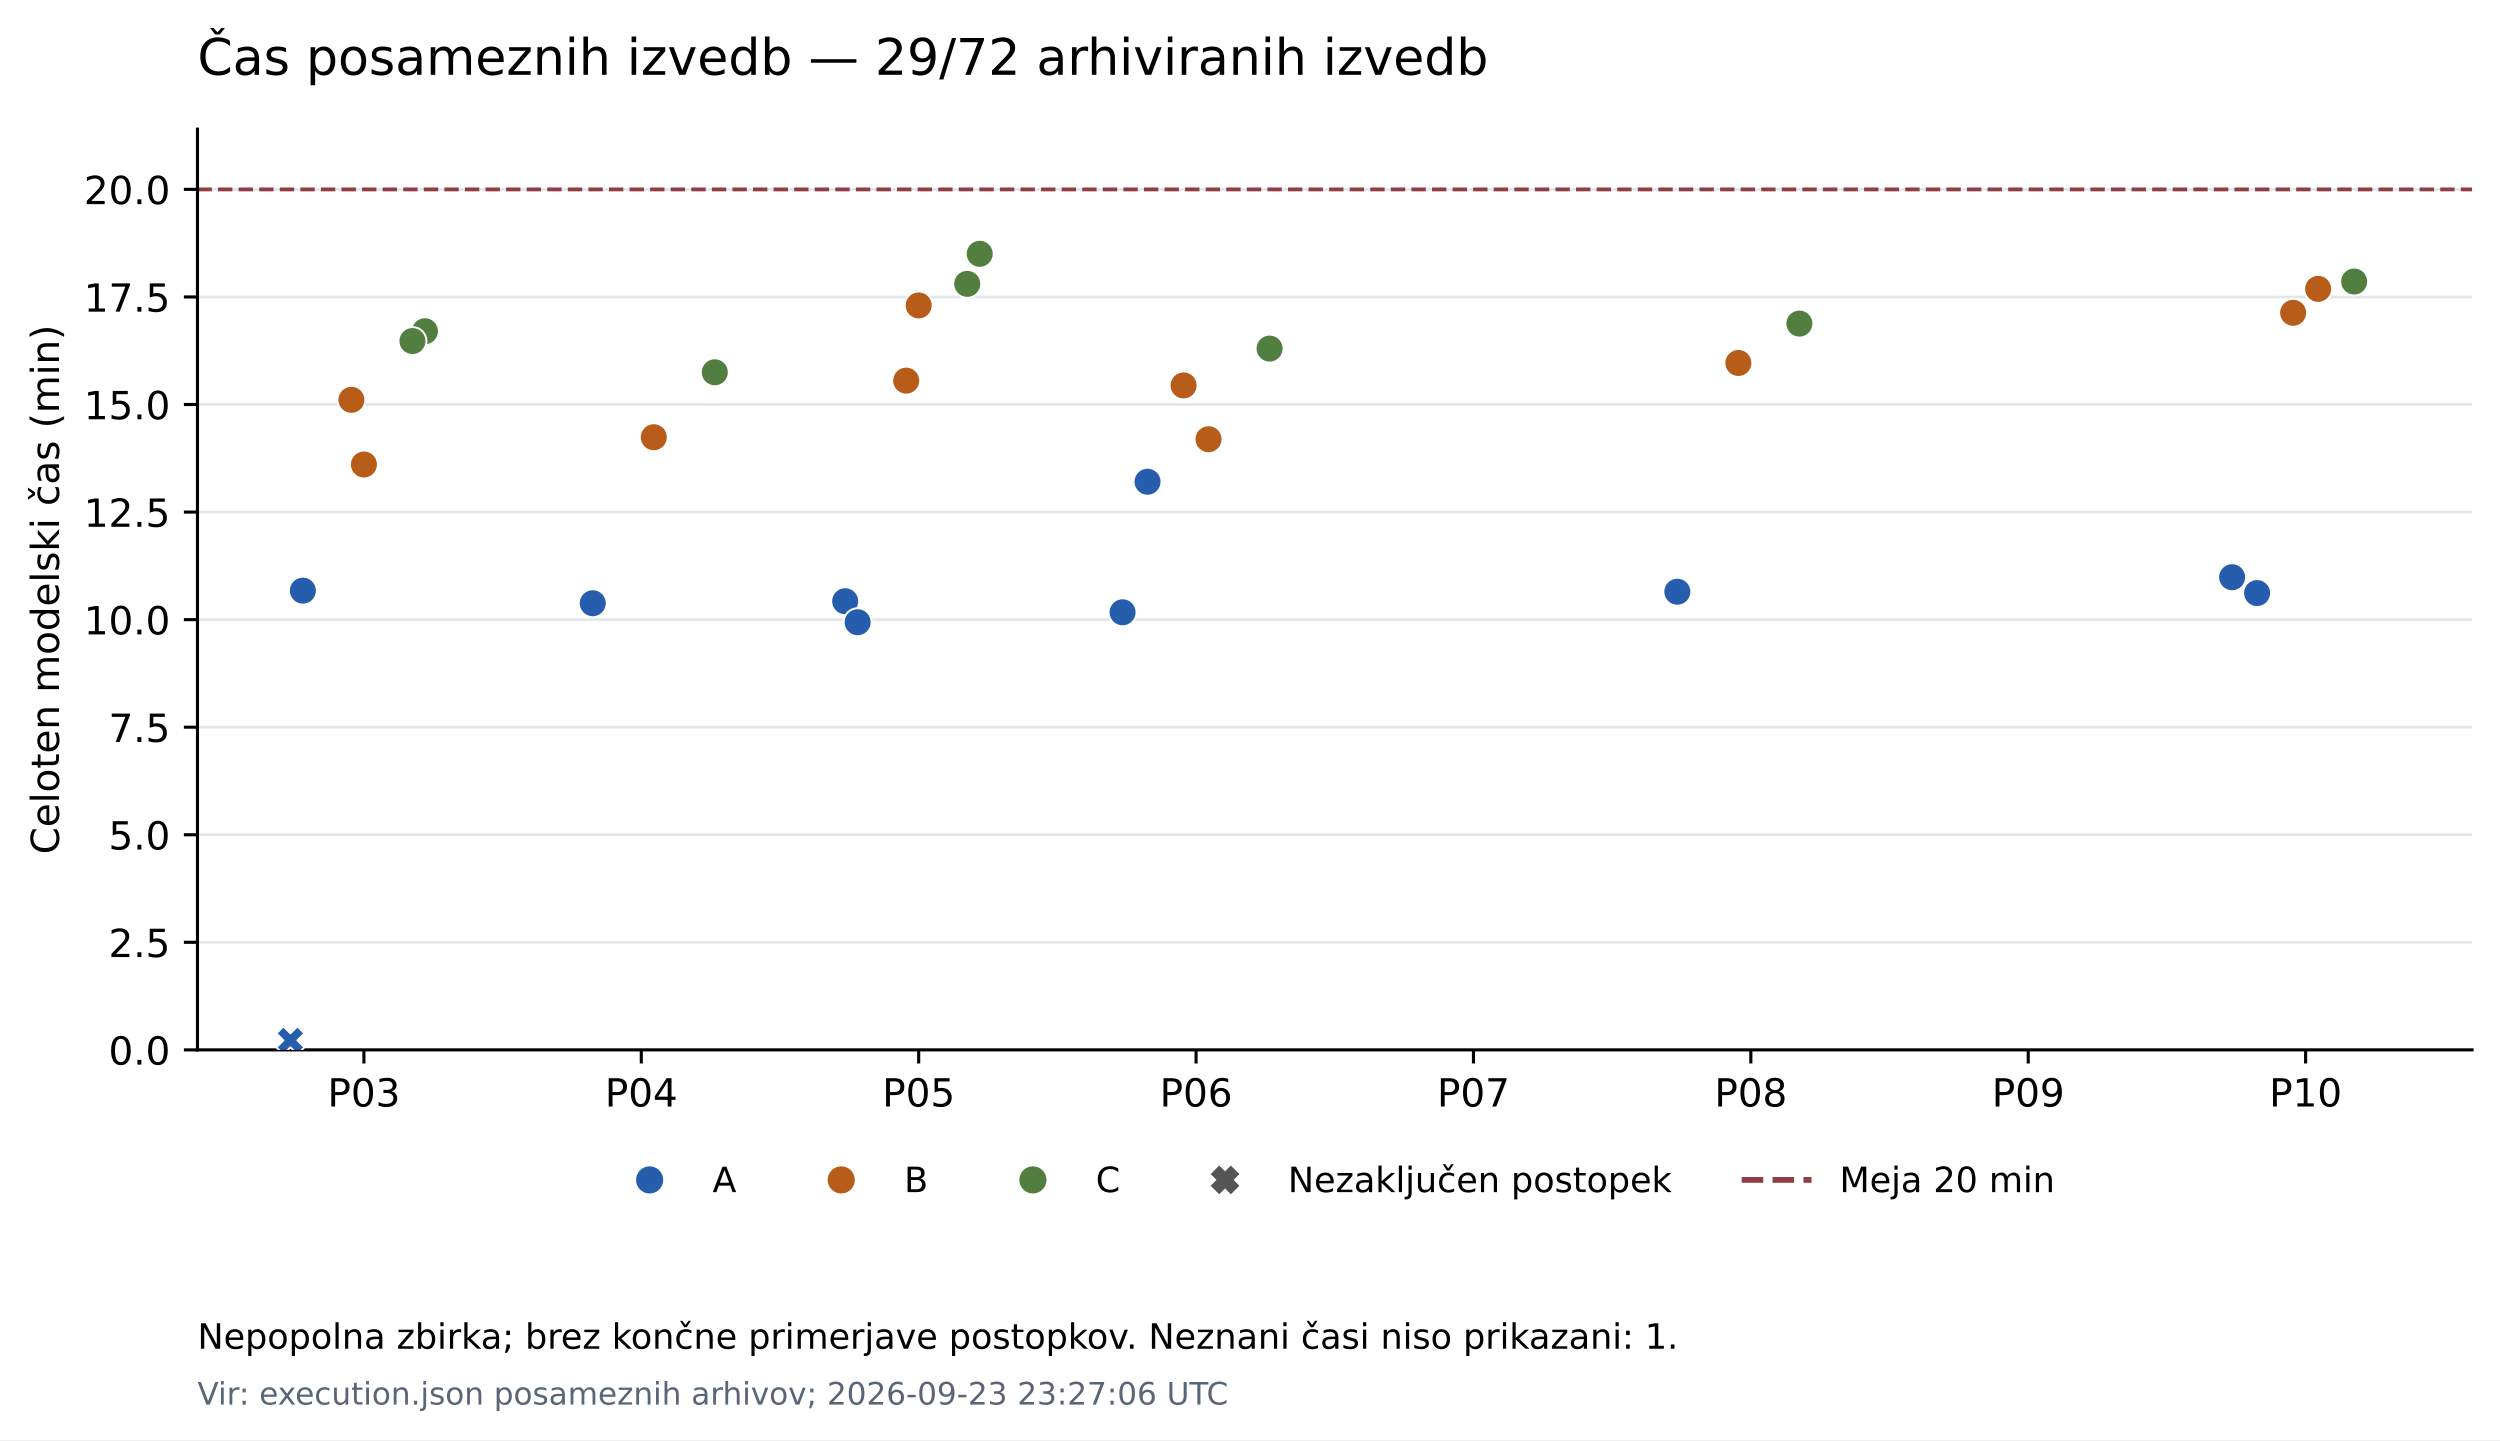
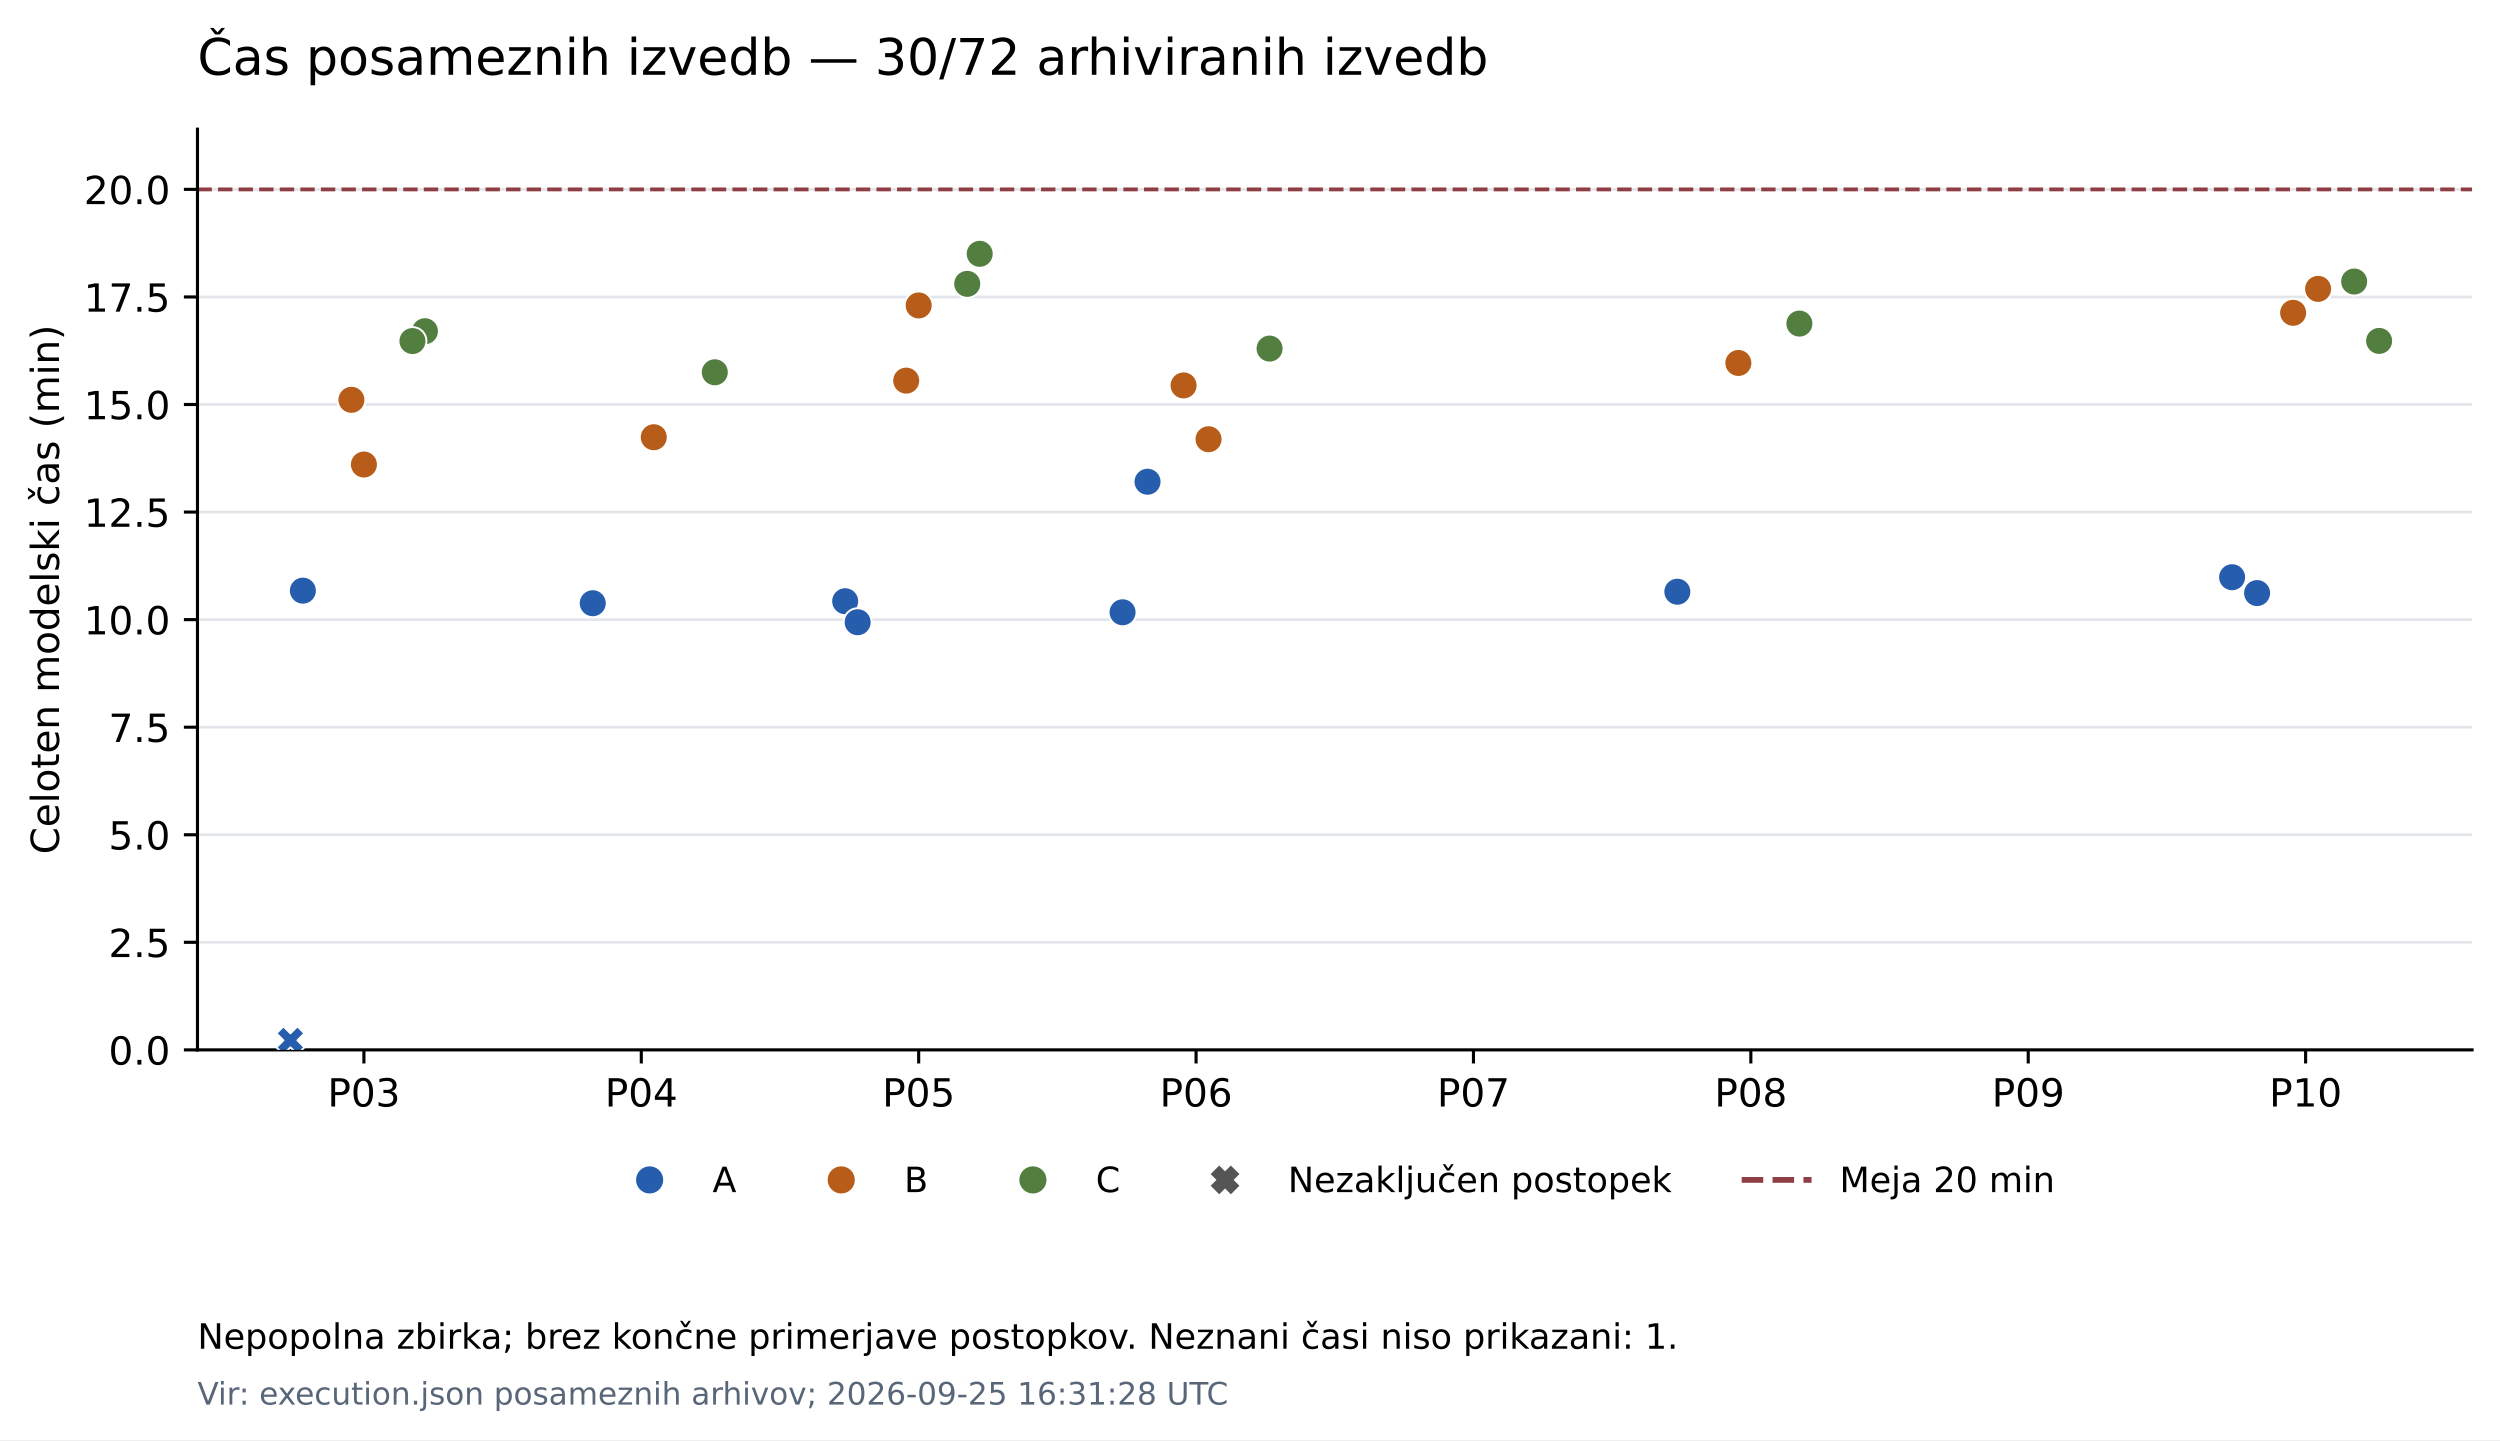
<svg xmlns="http://www.w3.org/2000/svg" xmlns:xlink="http://www.w3.org/1999/xlink" width="643.966pt" height="370.926pt" viewBox="0 0 643.966 370.926" version="1.1">
  <defs>
    <style type="text/css">*{stroke-linejoin: round; stroke-linecap: butt}</style>
  </defs>
  <g id="figure_1">
    <g id="patch_1">
      <path d="M 0 370.926  L 643.966 370.926  L 643.966 0  L 0 0  z " style="fill: #ffffff" />
    </g>
    <g id="axes_1">
      <g id="patch_2">
        <path d="M 50.866 270.436  L 636.766 270.436  L 636.766 33.268  L 50.866 33.268  z " style="fill: #ffffff" />
      </g>
      <g id="matplotlib.axis_1">
        <g id="xtick_1">
          <g id="line2d_1">
            <defs>
-               <path id="m686731d939" d="M 0 0  L 0 3.5  " style="stroke: #000000; stroke-width: 0.8" />
+               <path id="md1398626ba" d="M 0 0  L 0 3.5  " style="stroke: #000000; stroke-width: 0.8" />
            </defs>
            <g>
-               <use xlink:href="#m686731d939" x="93.737" y="270.436" style="stroke: #000000; stroke-width: 0.8" />
+               <use xlink:href="#md1398626ba" x="93.737" y="270.436" style="stroke: #000000; stroke-width: 0.8" />
            </g>
          </g>
          <g id="text_1">
            <text style="font-size: 10px; font-family: 'DejaVu Sans'; text-anchor: middle" x="93.737" y="285.033" transform="rotate(-0 93.73714 285.0333)">P03</text>
          </g>
        </g>
        <g id="xtick_2">
          <g id="line2d_2">
            <g>
-               <use xlink:href="#m686731d939" x="165.188" y="270.436" style="stroke: #000000; stroke-width: 0.8" />
+               <use xlink:href="#md1398626ba" x="165.188" y="270.436" style="stroke: #000000; stroke-width: 0.8" />
            </g>
          </g>
          <g id="text_2">
            <text style="font-size: 10px; font-family: 'DejaVu Sans'; text-anchor: middle" x="165.188" y="285.033" transform="rotate(-0 165.1884 285.0333)">P04</text>
          </g>
        </g>
        <g id="xtick_3">
          <g id="line2d_3">
            <g>
-               <use xlink:href="#m686731d939" x="236.64" y="270.436" style="stroke: #000000; stroke-width: 0.8" />
+               <use xlink:href="#md1398626ba" x="236.64" y="270.436" style="stroke: #000000; stroke-width: 0.8" />
            </g>
          </g>
          <g id="text_3">
            <text style="font-size: 10px; font-family: 'DejaVu Sans'; text-anchor: middle" x="236.64" y="285.033" transform="rotate(-0 236.6396 285.0333)">P05</text>
          </g>
        </g>
        <g id="xtick_4">
          <g id="line2d_4">
            <g>
-               <use xlink:href="#m686731d939" x="308.091" y="270.436" style="stroke: #000000; stroke-width: 0.8" />
+               <use xlink:href="#md1398626ba" x="308.091" y="270.436" style="stroke: #000000; stroke-width: 0.8" />
            </g>
          </g>
          <g id="text_4">
            <text style="font-size: 10px; font-family: 'DejaVu Sans'; text-anchor: middle" x="308.091" y="285.033" transform="rotate(-0 308.0908 285.0333)">P06</text>
          </g>
        </g>
        <g id="xtick_5">
          <g id="line2d_5">
            <g>
-               <use xlink:href="#m686731d939" x="379.542" y="270.436" style="stroke: #000000; stroke-width: 0.8" />
+               <use xlink:href="#md1398626ba" x="379.542" y="270.436" style="stroke: #000000; stroke-width: 0.8" />
            </g>
          </g>
          <g id="text_5">
            <text style="font-size: 10px; font-family: 'DejaVu Sans'; text-anchor: middle" x="379.542" y="285.033" transform="rotate(-0 379.542 285.0333)">P07</text>
          </g>
        </g>
        <g id="xtick_6">
          <g id="line2d_6">
            <g>
-               <use xlink:href="#m686731d939" x="450.993" y="270.436" style="stroke: #000000; stroke-width: 0.8" />
+               <use xlink:href="#md1398626ba" x="450.993" y="270.436" style="stroke: #000000; stroke-width: 0.8" />
            </g>
          </g>
          <g id="text_6">
            <text style="font-size: 10px; font-family: 'DejaVu Sans'; text-anchor: middle" x="450.993" y="285.033" transform="rotate(-0 450.9932 285.0333)">P08</text>
          </g>
        </g>
        <g id="xtick_7">
          <g id="line2d_7">
            <g>
-               <use xlink:href="#m686731d939" x="522.444" y="270.436" style="stroke: #000000; stroke-width: 0.8" />
+               <use xlink:href="#md1398626ba" x="522.444" y="270.436" style="stroke: #000000; stroke-width: 0.8" />
            </g>
          </g>
          <g id="text_7">
            <text style="font-size: 10px; font-family: 'DejaVu Sans'; text-anchor: middle" x="522.444" y="285.033" transform="rotate(-0 522.4445 285.0333)">P09</text>
          </g>
        </g>
        <g id="xtick_8">
          <g id="line2d_8">
            <g>
-               <use xlink:href="#m686731d939" x="593.896" y="270.436" style="stroke: #000000; stroke-width: 0.8" />
+               <use xlink:href="#md1398626ba" x="593.896" y="270.436" style="stroke: #000000; stroke-width: 0.8" />
            </g>
          </g>
          <g id="text_8">
            <text style="font-size: 10px; font-family: 'DejaVu Sans'; text-anchor: middle" x="593.896" y="285.033" transform="rotate(-0 593.8957 285.0333)">P10</text>
          </g>
        </g>
      </g>
      <g id="matplotlib.axis_2">
        <g id="ytick_1">
          <g id="line2d_9">
-             <path d="M 50.866 270.436  L 636.766 270.436  " clip-path="url(#pa471f00d1a)" style="fill: none; stroke: #e2e5ea; stroke-width: 0.7; stroke-linecap: square" />
+             <path d="M 50.866 270.436  L 636.766 270.436  " clip-path="url(#p45473bdb16)" style="fill: none; stroke: #e2e5ea; stroke-width: 0.7; stroke-linecap: square" />
          </g>
          <g id="line2d_10">
            <defs>
-               <path id="mc6a4218a24" d="M 0 0  L -3.5 0  " style="stroke: #000000; stroke-width: 0.8" />
+               <path id="m671c16faa7" d="M 0 0  L -3.5 0  " style="stroke: #000000; stroke-width: 0.8" />
            </defs>
            <g>
-               <use xlink:href="#mc6a4218a24" x="50.866" y="270.436" style="stroke: #000000; stroke-width: 0.8" />
+               <use xlink:href="#m671c16faa7" x="50.866" y="270.436" style="stroke: #000000; stroke-width: 0.8" />
            </g>
          </g>
          <g id="text_9">
            <text style="font-size: 10px; font-family: 'DejaVu Sans'; text-anchor: end" x="43.866" y="274.234" transform="rotate(-0 43.86641 274.2345)">0.0</text>
          </g>
        </g>
        <g id="ytick_2">
          <g id="line2d_11">
-             <path d="M 50.866 242.729  L 636.766 242.729  " clip-path="url(#pa471f00d1a)" style="fill: none; stroke: #e2e5ea; stroke-width: 0.7; stroke-linecap: square" />
+             <path d="M 50.866 242.729  L 636.766 242.729  " clip-path="url(#p45473bdb16)" style="fill: none; stroke: #e2e5ea; stroke-width: 0.7; stroke-linecap: square" />
          </g>
          <g id="line2d_12">
            <g>
-               <use xlink:href="#mc6a4218a24" x="50.866" y="242.729" style="stroke: #000000; stroke-width: 0.8" />
+               <use xlink:href="#m671c16faa7" x="50.866" y="242.729" style="stroke: #000000; stroke-width: 0.8" />
            </g>
          </g>
          <g id="text_10">
            <text style="font-size: 10px; font-family: 'DejaVu Sans'; text-anchor: end" x="43.866" y="246.528" transform="rotate(-0 43.86641 246.5279)">2.5</text>
          </g>
        </g>
        <g id="ytick_3">
          <g id="line2d_13">
-             <path d="M 50.866 215.023  L 636.766 215.023  " clip-path="url(#pa471f00d1a)" style="fill: none; stroke: #e2e5ea; stroke-width: 0.7; stroke-linecap: square" />
+             <path d="M 50.866 215.023  L 636.766 215.023  " clip-path="url(#p45473bdb16)" style="fill: none; stroke: #e2e5ea; stroke-width: 0.7; stroke-linecap: square" />
          </g>
          <g id="line2d_14">
            <g>
-               <use xlink:href="#mc6a4218a24" x="50.866" y="215.023" style="stroke: #000000; stroke-width: 0.8" />
+               <use xlink:href="#m671c16faa7" x="50.866" y="215.023" style="stroke: #000000; stroke-width: 0.8" />
            </g>
          </g>
          <g id="text_11">
            <text style="font-size: 10px; font-family: 'DejaVu Sans'; text-anchor: end" x="43.866" y="218.821" transform="rotate(-0 43.86641 218.8214)">5.0</text>
          </g>
        </g>
        <g id="ytick_4">
          <g id="line2d_15">
-             <path d="M 50.866 187.316  L 636.766 187.316  " clip-path="url(#pa471f00d1a)" style="fill: none; stroke: #e2e5ea; stroke-width: 0.7; stroke-linecap: square" />
+             <path d="M 50.866 187.316  L 636.766 187.316  " clip-path="url(#p45473bdb16)" style="fill: none; stroke: #e2e5ea; stroke-width: 0.7; stroke-linecap: square" />
          </g>
          <g id="line2d_16">
            <g>
-               <use xlink:href="#mc6a4218a24" x="50.866" y="187.316" style="stroke: #000000; stroke-width: 0.8" />
+               <use xlink:href="#m671c16faa7" x="50.866" y="187.316" style="stroke: #000000; stroke-width: 0.8" />
            </g>
          </g>
          <g id="text_12">
            <text style="font-size: 10px; font-family: 'DejaVu Sans'; text-anchor: end" x="43.866" y="191.115" transform="rotate(-0 43.86641 191.1149)">7.5</text>
          </g>
        </g>
        <g id="ytick_5">
          <g id="line2d_17">
-             <path d="M 50.866 159.609  L 636.766 159.609  " clip-path="url(#pa471f00d1a)" style="fill: none; stroke: #e2e5ea; stroke-width: 0.7; stroke-linecap: square" />
+             <path d="M 50.866 159.609  L 636.766 159.609  " clip-path="url(#p45473bdb16)" style="fill: none; stroke: #e2e5ea; stroke-width: 0.7; stroke-linecap: square" />
          </g>
          <g id="line2d_18">
            <g>
-               <use xlink:href="#mc6a4218a24" x="50.866" y="159.609" style="stroke: #000000; stroke-width: 0.8" />
+               <use xlink:href="#m671c16faa7" x="50.866" y="159.609" style="stroke: #000000; stroke-width: 0.8" />
            </g>
          </g>
          <g id="text_13">
            <text style="font-size: 10px; font-family: 'DejaVu Sans'; text-anchor: end" x="43.866" y="163.408" transform="rotate(-0 43.86641 163.4083)">10.0</text>
          </g>
        </g>
        <g id="ytick_6">
          <g id="line2d_19">
-             <path d="M 50.866 131.903  L 636.766 131.903  " clip-path="url(#pa471f00d1a)" style="fill: none; stroke: #e2e5ea; stroke-width: 0.7; stroke-linecap: square" />
+             <path d="M 50.866 131.903  L 636.766 131.903  " clip-path="url(#p45473bdb16)" style="fill: none; stroke: #e2e5ea; stroke-width: 0.7; stroke-linecap: square" />
          </g>
          <g id="line2d_20">
            <g>
-               <use xlink:href="#mc6a4218a24" x="50.866" y="131.903" style="stroke: #000000; stroke-width: 0.8" />
+               <use xlink:href="#m671c16faa7" x="50.866" y="131.903" style="stroke: #000000; stroke-width: 0.8" />
            </g>
          </g>
          <g id="text_14">
            <text style="font-size: 10px; font-family: 'DejaVu Sans'; text-anchor: end" x="43.866" y="135.702" transform="rotate(-0 43.86641 135.7018)">12.5</text>
          </g>
        </g>
        <g id="ytick_7">
          <g id="line2d_21">
-             <path d="M 50.866 104.196  L 636.766 104.196  " clip-path="url(#pa471f00d1a)" style="fill: none; stroke: #e2e5ea; stroke-width: 0.7; stroke-linecap: square" />
+             <path d="M 50.866 104.196  L 636.766 104.196  " clip-path="url(#p45473bdb16)" style="fill: none; stroke: #e2e5ea; stroke-width: 0.7; stroke-linecap: square" />
          </g>
          <g id="line2d_22">
            <g>
-               <use xlink:href="#mc6a4218a24" x="50.866" y="104.196" style="stroke: #000000; stroke-width: 0.8" />
+               <use xlink:href="#m671c16faa7" x="50.866" y="104.196" style="stroke: #000000; stroke-width: 0.8" />
            </g>
          </g>
          <g id="text_15">
            <text style="font-size: 10px; font-family: 'DejaVu Sans'; text-anchor: end" x="43.866" y="107.995" transform="rotate(-0 43.86641 107.9952)">15.0</text>
          </g>
        </g>
        <g id="ytick_8">
          <g id="line2d_23">
-             <path d="M 50.866 76.49  L 636.766 76.49  " clip-path="url(#pa471f00d1a)" style="fill: none; stroke: #e2e5ea; stroke-width: 0.7; stroke-linecap: square" />
+             <path d="M 50.866 76.49  L 636.766 76.49  " clip-path="url(#p45473bdb16)" style="fill: none; stroke: #e2e5ea; stroke-width: 0.7; stroke-linecap: square" />
          </g>
          <g id="line2d_24">
            <g>
-               <use xlink:href="#mc6a4218a24" x="50.866" y="76.49" style="stroke: #000000; stroke-width: 0.8" />
+               <use xlink:href="#m671c16faa7" x="50.866" y="76.49" style="stroke: #000000; stroke-width: 0.8" />
            </g>
          </g>
          <g id="text_16">
            <text style="font-size: 10px; font-family: 'DejaVu Sans'; text-anchor: end" x="43.866" y="80.289" transform="rotate(-0 43.86641 80.28869)">17.5</text>
          </g>
        </g>
        <g id="ytick_9">
          <g id="line2d_25">
-             <path d="M 50.866 48.783  L 636.766 48.783  " clip-path="url(#pa471f00d1a)" style="fill: none; stroke: #e2e5ea; stroke-width: 0.7; stroke-linecap: square" />
+             <path d="M 50.866 48.783  L 636.766 48.783  " clip-path="url(#p45473bdb16)" style="fill: none; stroke: #e2e5ea; stroke-width: 0.7; stroke-linecap: square" />
          </g>
          <g id="line2d_26">
            <g>
-               <use xlink:href="#mc6a4218a24" x="50.866" y="48.783" style="stroke: #000000; stroke-width: 0.8" />
+               <use xlink:href="#m671c16faa7" x="50.866" y="48.783" style="stroke: #000000; stroke-width: 0.8" />
            </g>
          </g>
          <g id="text_17">
            <text style="font-size: 10px; font-family: 'DejaVu Sans'; text-anchor: end" x="43.866" y="52.582" transform="rotate(-0 43.86641 52.58215)">20.0</text>
          </g>
        </g>
        <g id="text_18">
          <text style="font-size: 10px; font-family: 'DejaVu Sans'; text-anchor: middle" x="15.198" y="151.852" transform="rotate(-90 15.19844 151.8517)">Celoten modelski čas (min)</text>
        </g>
      </g>
      <g id="line2d_27">
-         <path d="M 50.866 48.783  L 636.766 48.783  " clip-path="url(#pa471f00d1a)" style="fill: none; stroke-dasharray: 3.7,1.6; stroke-dashoffset: 0; stroke: #8e3e44" />
+         <path d="M 50.866 48.783  L 636.766 48.783  " clip-path="url(#p45473bdb16)" style="fill: none; stroke-dasharray: 3.7,1.6; stroke-dashoffset: 0; stroke: #8e3e44" />
      </g>
      <g id="patch_3">
        <path d="M 50.866 270.436  L 50.866 33.268  " style="fill: none; stroke: #000000; stroke-width: 0.8; stroke-linejoin: miter; stroke-linecap: square" />
      </g>
      <g id="patch_4">
        <path d="M 50.866 270.436  L 636.766 270.436  " style="fill: none; stroke: #000000; stroke-width: 0.8; stroke-linejoin: miter; stroke-linecap: square" />
      </g>
      <g id="PathCollection_1">
        <defs>
-           <path id="m0e5371e7c1" d="M 0 3.606  C 0.956 3.606 1.873 3.226 2.55 2.55  C 3.226 1.873 3.606 0.956 3.606 0  C 3.606 -0.956 3.226 -1.873 2.55 -2.55  C 1.873 -3.226 0.956 -3.606 0 -3.606  C -0.956 -3.606 -1.873 -3.226 -2.55 -2.55  C -3.226 -1.873 -3.606 -0.956 -3.606 0  C -3.606 0.956 -3.226 1.873 -2.55 2.55  C -1.873 3.226 -0.956 3.606 0 3.606  z " style="stroke: #ffffff; stroke-width: 0.5" />
+           <path id="me778401ce1" d="M 0 3.606  C 0.956 3.606 1.873 3.226 2.55 2.55  C 3.226 1.873 3.606 0.956 3.606 0  C 3.606 -0.956 3.226 -1.873 2.55 -2.55  C 1.873 -3.226 0.956 -3.606 0 -3.606  C -0.956 -3.606 -1.873 -3.226 -2.55 -2.55  C -3.226 -1.873 -3.606 -0.956 -3.606 0  C -3.606 0.956 -3.226 1.873 -2.55 2.55  C -1.873 3.226 -0.956 3.606 0 3.606  z " style="stroke: #ffffff; stroke-width: 0.5" />
        </defs>
-         <g clip-path="url(#pa471f00d1a)">
-           <use xlink:href="#m0e5371e7c1" x="217.705" y="154.869" style="fill: #275dad; stroke: #ffffff; stroke-width: 0.5" />
+         <g clip-path="url(#p45473bdb16)">
+           <use xlink:href="#me778401ce1" x="217.705" y="154.869" style="fill: #275dad; stroke: #ffffff; stroke-width: 0.5" />
        </g>
      </g>
      <g id="PathCollection_2">
        <defs>
-           <path id="mf6e330aa29" d="M 0 3.606  C 0.956 3.606 1.873 3.226 2.55 2.55  C 3.226 1.873 3.606 0.956 3.606 0  C 3.606 -0.956 3.226 -1.873 2.55 -2.55  C 1.873 -3.226 0.956 -3.606 0 -3.606  C -0.956 -3.606 -1.873 -3.226 -2.55 -2.55  C -3.226 -1.873 -3.606 -0.956 -3.606 0  C -3.606 0.956 -3.226 1.873 -2.55 2.55  C -1.873 3.226 -0.956 3.606 0 3.606  z " style="stroke: #ffffff; stroke-width: 0.5" />
+           <path id="m5078d56301" d="M 0 3.606  C 0.956 3.606 1.873 3.226 2.55 2.55  C 3.226 1.873 3.606 0.956 3.606 0  C 3.606 -0.956 3.226 -1.873 2.55 -2.55  C 1.873 -3.226 0.956 -3.606 0 -3.606  C -0.956 -3.606 -1.873 -3.226 -2.55 -2.55  C -3.226 -1.873 -3.606 -0.956 -3.606 0  C -3.606 0.956 -3.226 1.873 -2.55 2.55  C -1.873 3.226 -0.956 3.606 0 3.606  z " style="stroke: #ffffff; stroke-width: 0.5" />
        </defs>
-         <g clip-path="url(#pa471f00d1a)">
-           <use xlink:href="#mf6e330aa29" x="233.424" y="98.046" style="fill: #b85d19; stroke: #ffffff; stroke-width: 0.5" />
+         <g clip-path="url(#p45473bdb16)">
+           <use xlink:href="#m5078d56301" x="233.424" y="98.046" style="fill: #b85d19; stroke: #ffffff; stroke-width: 0.5" />
        </g>
      </g>
      <g id="PathCollection_3">
        <defs>
-           <path id="m41e33c7d20" d="M 0 3.606  C 0.956 3.606 1.873 3.226 2.55 2.55  C 3.226 1.873 3.606 0.956 3.606 0  C 3.606 -0.956 3.226 -1.873 2.55 -2.55  C 1.873 -3.226 0.956 -3.606 0 -3.606  C -0.956 -3.606 -1.873 -3.226 -2.55 -2.55  C -3.226 -1.873 -3.606 -0.956 -3.606 0  C -3.606 0.956 -3.226 1.873 -2.55 2.55  C -1.873 3.226 -0.956 3.606 0 3.606  z " style="stroke: #ffffff; stroke-width: 0.5" />
+           <path id="m5b74cbc90e" d="M 0 3.606  C 0.956 3.606 1.873 3.226 2.55 2.55  C 3.226 1.873 3.606 0.956 3.606 0  C 3.606 -0.956 3.226 -1.873 2.55 -2.55  C 1.873 -3.226 0.956 -3.606 0 -3.606  C -0.956 -3.606 -1.873 -3.226 -2.55 -2.55  C -3.226 -1.873 -3.606 -0.956 -3.606 0  C -3.606 0.956 -3.226 1.873 -2.55 2.55  C -1.873 3.226 -0.956 3.606 0 3.606  z " style="stroke: #ffffff; stroke-width: 0.5" />
        </defs>
-         <g clip-path="url(#pa471f00d1a)">
-           <use xlink:href="#m41e33c7d20" x="249.144" y="73.116" style="fill: #527e40; stroke: #ffffff; stroke-width: 0.5" />
+         <g clip-path="url(#p45473bdb16)">
+           <use xlink:href="#m5b74cbc90e" x="249.144" y="73.116" style="fill: #527e40; stroke: #ffffff; stroke-width: 0.5" />
        </g>
      </g>
      <g id="PathCollection_4">
-         <g clip-path="url(#pa471f00d1a)">
-           <use xlink:href="#m0e5371e7c1" x="574.961" y="148.685" style="fill: #275dad; stroke: #ffffff; stroke-width: 0.5" />
+         <g clip-path="url(#p45473bdb16)">
+           <use xlink:href="#me778401ce1" x="574.961" y="148.685" style="fill: #275dad; stroke: #ffffff; stroke-width: 0.5" />
        </g>
      </g>
      <g id="PathCollection_5">
-         <g clip-path="url(#pa471f00d1a)">
-           <use xlink:href="#m41e33c7d20" x="606.4" y="72.522" style="fill: #527e40; stroke: #ffffff; stroke-width: 0.5" />
+         <g clip-path="url(#p45473bdb16)">
+           <use xlink:href="#m5b74cbc90e" x="606.4" y="72.522" style="fill: #527e40; stroke: #ffffff; stroke-width: 0.5" />
        </g>
      </g>
      <g id="PathCollection_6">
-         <g clip-path="url(#pa471f00d1a)">
-           <use xlink:href="#mf6e330aa29" x="590.68" y="80.573" style="fill: #b85d19; stroke: #ffffff; stroke-width: 0.5" />
+         <g clip-path="url(#p45473bdb16)">
+           <use xlink:href="#m5078d56301" x="590.68" y="80.573" style="fill: #b85d19; stroke: #ffffff; stroke-width: 0.5" />
        </g>
      </g>
      <g id="PathCollection_7">
-         <g clip-path="url(#pa471f00d1a)">
-           <use xlink:href="#m0e5371e7c1" x="289.156" y="157.714" style="fill: #275dad; stroke: #ffffff; stroke-width: 0.5" />
+         <g clip-path="url(#p45473bdb16)">
+           <use xlink:href="#me778401ce1" x="289.156" y="157.714" style="fill: #275dad; stroke: #ffffff; stroke-width: 0.5" />
        </g>
      </g>
      <g id="PathCollection_8">
-         <g clip-path="url(#pa471f00d1a)">
-           <use xlink:href="#mf6e330aa29" x="304.875" y="99.278" style="fill: #b85d19; stroke: #ffffff; stroke-width: 0.5" />
+         <g clip-path="url(#p45473bdb16)">
+           <use xlink:href="#m5078d56301" x="304.875" y="99.278" style="fill: #b85d19; stroke: #ffffff; stroke-width: 0.5" />
        </g>
      </g>
      <g id="PathCollection_9">
-         <g clip-path="url(#pa471f00d1a)">
-           <use xlink:href="#m0e5371e7c1" x="432.059" y="152.417" style="fill: #275dad; stroke: #ffffff; stroke-width: 0.5" />
+         <g clip-path="url(#p45473bdb16)">
+           <use xlink:href="#me778401ce1" x="432.059" y="152.417" style="fill: #275dad; stroke: #ffffff; stroke-width: 0.5" />
        </g>
      </g>
      <g id="PathCollection_10">
-         <g clip-path="url(#pa471f00d1a)">
-           <use xlink:href="#m41e33c7d20" x="463.497" y="83.352" style="fill: #527e40; stroke: #ffffff; stroke-width: 0.5" />
+         <g clip-path="url(#p45473bdb16)">
+           <use xlink:href="#m5b74cbc90e" x="463.497" y="83.352" style="fill: #527e40; stroke: #ffffff; stroke-width: 0.5" />
        </g>
      </g>
      <g id="PathCollection_11">
-         <g clip-path="url(#pa471f00d1a)">
-           <use xlink:href="#mf6e330aa29" x="447.778" y="93.498" style="fill: #b85d19; stroke: #ffffff; stroke-width: 0.5" />
+         <g clip-path="url(#p45473bdb16)">
+           <use xlink:href="#m5078d56301" x="447.778" y="93.498" style="fill: #b85d19; stroke: #ffffff; stroke-width: 0.5" />
        </g>
      </g>
      <g id="PathCollection_12">
-         <g clip-path="url(#pa471f00d1a)">
-           <use xlink:href="#mf6e330aa29" x="93.737" y="119.651" style="fill: #b85d19; stroke: #ffffff; stroke-width: 0.5" />
+         <g clip-path="url(#p45473bdb16)">
+           <use xlink:href="#m5078d56301" x="93.737" y="119.651" style="fill: #b85d19; stroke: #ffffff; stroke-width: 0.5" />
        </g>
      </g>
      <g id="PathCollection_13">
-         <g clip-path="url(#pa471f00d1a)">
-           <use xlink:href="#m41e33c7d20" x="109.456" y="85.315" style="fill: #527e40; stroke: #ffffff; stroke-width: 0.5" />
+         <g clip-path="url(#p45473bdb16)">
+           <use xlink:href="#m5b74cbc90e" x="109.456" y="85.315" style="fill: #527e40; stroke: #ffffff; stroke-width: 0.5" />
        </g>
      </g>
      <g id="PathCollection_14">
-         <g clip-path="url(#pa471f00d1a)">
-           <use xlink:href="#m0e5371e7c1" x="78.018" y="152.143" style="fill: #275dad; stroke: #ffffff; stroke-width: 0.5" />
+         <g clip-path="url(#p45473bdb16)">
+           <use xlink:href="#me778401ce1" x="78.018" y="152.143" style="fill: #275dad; stroke: #ffffff; stroke-width: 0.5" />
        </g>
      </g>
      <g id="PathCollection_15">
-         <g clip-path="url(#pa471f00d1a)">
-           <use xlink:href="#mf6e330aa29" x="311.306" y="113.139" style="fill: #b85d19; stroke: #ffffff; stroke-width: 0.5" />
+         <g clip-path="url(#p45473bdb16)">
+           <use xlink:href="#m5078d56301" x="311.306" y="113.139" style="fill: #b85d19; stroke: #ffffff; stroke-width: 0.5" />
        </g>
      </g>
      <g id="PathCollection_16">
-         <g clip-path="url(#pa471f00d1a)">
-           <use xlink:href="#m0e5371e7c1" x="295.587" y="124.086" style="fill: #275dad; stroke: #ffffff; stroke-width: 0.5" />
+         <g clip-path="url(#p45473bdb16)">
+           <use xlink:href="#me778401ce1" x="295.587" y="124.086" style="fill: #275dad; stroke: #ffffff; stroke-width: 0.5" />
        </g>
      </g>
      <g id="PathCollection_17">
-         <g clip-path="url(#pa471f00d1a)">
-           <use xlink:href="#m41e33c7d20" x="327.025" y="89.791" style="fill: #527e40; stroke: #ffffff; stroke-width: 0.5" />
+         <g clip-path="url(#p45473bdb16)">
+           <use xlink:href="#m5b74cbc90e" x="327.025" y="89.791" style="fill: #527e40; stroke: #ffffff; stroke-width: 0.5" />
        </g>
      </g>
      <g id="PathCollection_18">
-         <g clip-path="url(#pa471f00d1a)">
-           <use xlink:href="#mf6e330aa29" x="168.404" y="112.622" style="fill: #b85d19; stroke: #ffffff; stroke-width: 0.5" />
+         <g clip-path="url(#p45473bdb16)">
+           <use xlink:href="#m5078d56301" x="168.404" y="112.622" style="fill: #b85d19; stroke: #ffffff; stroke-width: 0.5" />
        </g>
      </g>
      <g id="PathCollection_19">
-         <g clip-path="url(#pa471f00d1a)">
-           <use xlink:href="#m0e5371e7c1" x="152.684" y="155.382" style="fill: #275dad; stroke: #ffffff; stroke-width: 0.5" />
+         <g clip-path="url(#p45473bdb16)">
+           <use xlink:href="#me778401ce1" x="152.684" y="155.382" style="fill: #275dad; stroke: #ffffff; stroke-width: 0.5" />
        </g>
      </g>
      <g id="PathCollection_20">
-         <g clip-path="url(#pa471f00d1a)">
-           <use xlink:href="#m41e33c7d20" x="184.123" y="95.896" style="fill: #527e40; stroke: #ffffff; stroke-width: 0.5" />
+         <g clip-path="url(#p45473bdb16)">
+           <use xlink:href="#m5b74cbc90e" x="184.123" y="95.896" style="fill: #527e40; stroke: #ffffff; stroke-width: 0.5" />
        </g>
      </g>
      <g id="PathCollection_21">
-         <g clip-path="url(#pa471f00d1a)">
-           <use xlink:href="#mf6e330aa29" x="236.64" y="78.676" style="fill: #b85d19; stroke: #ffffff; stroke-width: 0.5" />
+         <g clip-path="url(#p45473bdb16)">
+           <use xlink:href="#m5078d56301" x="236.64" y="78.676" style="fill: #b85d19; stroke: #ffffff; stroke-width: 0.5" />
        </g>
      </g>
      <g id="PathCollection_22">
-         <g clip-path="url(#pa471f00d1a)">
-           <use xlink:href="#m41e33c7d20" x="252.359" y="65.379" style="fill: #527e40; stroke: #ffffff; stroke-width: 0.5" />
+         <g clip-path="url(#p45473bdb16)">
+           <use xlink:href="#m5b74cbc90e" x="252.359" y="65.379" style="fill: #527e40; stroke: #ffffff; stroke-width: 0.5" />
        </g>
      </g>
      <g id="PathCollection_23">
-         <g clip-path="url(#pa471f00d1a)">
-           <use xlink:href="#m0e5371e7c1" x="220.92" y="160.28" style="fill: #275dad; stroke: #ffffff; stroke-width: 0.5" />
+         <g clip-path="url(#p45473bdb16)">
+           <use xlink:href="#me778401ce1" x="220.92" y="160.28" style="fill: #275dad; stroke: #ffffff; stroke-width: 0.5" />
        </g>
      </g>
      <g id="PathCollection_24">
        <defs>
-           <path id="m7ddd8dd5cb" d="M -1.803 3.606  L 0 1.803  L 1.803 3.606  L 3.606 1.803  L 1.803 0  L 3.606 -1.803  L 1.803 -3.606  L 0 -1.803  L -1.803 -3.606  L -3.606 -1.803  L -1.803 0  L -3.606 1.803  z " style="stroke: #ffffff; stroke-width: 0.5" />
+           <path id="m88dab75a84" d="M -1.803 3.606  L 0 1.803  L 1.803 3.606  L 3.606 1.803  L 1.803 0  L 3.606 -1.803  L 1.803 -3.606  L 0 -1.803  L -1.803 -3.606  L -3.606 -1.803  L -1.803 0  L -3.606 1.803  z " style="stroke: #ffffff; stroke-width: 0.5" />
        </defs>
-         <g clip-path="url(#pa471f00d1a)">
-           <use xlink:href="#m7ddd8dd5cb" x="74.803" y="267.98" style="fill: #275dad; stroke: #ffffff; stroke-width: 0.5" />
+         <g clip-path="url(#p45473bdb16)">
+           <use xlink:href="#m88dab75a84" x="74.803" y="267.98" style="fill: #275dad; stroke: #ffffff; stroke-width: 0.5" />
        </g>
      </g>
      <g id="PathCollection_25">
-         <g clip-path="url(#pa471f00d1a)">
-           <use xlink:href="#mf6e330aa29" x="90.522" y="102.99" style="fill: #b85d19; stroke: #ffffff; stroke-width: 0.5" />
+         <g clip-path="url(#p45473bdb16)">
+           <use xlink:href="#m5078d56301" x="90.522" y="102.99" style="fill: #b85d19; stroke: #ffffff; stroke-width: 0.5" />
        </g>
      </g>
      <g id="PathCollection_26">
-         <g clip-path="url(#pa471f00d1a)">
-           <use xlink:href="#m41e33c7d20" x="106.241" y="87.851" style="fill: #527e40; stroke: #ffffff; stroke-width: 0.5" />
+         <g clip-path="url(#p45473bdb16)">
+           <use xlink:href="#m5b74cbc90e" x="106.241" y="87.851" style="fill: #527e40; stroke: #ffffff; stroke-width: 0.5" />
        </g>
      </g>
      <g id="PathCollection_27">
-         <g clip-path="url(#pa471f00d1a)">
-           <use xlink:href="#mf6e330aa29" x="597.111" y="74.409" style="fill: #b85d19; stroke: #ffffff; stroke-width: 0.5" />
+         <g clip-path="url(#p45473bdb16)">
+           <use xlink:href="#m5078d56301" x="597.111" y="74.409" style="fill: #b85d19; stroke: #ffffff; stroke-width: 0.5" />
        </g>
      </g>
      <g id="PathCollection_28">
-         <g clip-path="url(#pa471f00d1a)">
-           <use xlink:href="#m0e5371e7c1" x="581.392" y="152.765" style="fill: #275dad; stroke: #ffffff; stroke-width: 0.5" />
+         <g clip-path="url(#p45473bdb16)">
+           <use xlink:href="#me778401ce1" x="581.392" y="152.765" style="fill: #275dad; stroke: #ffffff; stroke-width: 0.5" />
+         </g>
+       </g>
+       <g id="PathCollection_29">
+         <g clip-path="url(#p45473bdb16)">
+           <use xlink:href="#m5b74cbc90e" x="612.83" y="87.815" style="fill: #527e40; stroke: #ffffff; stroke-width: 0.5" />
        </g>
      </g>
      <g id="text_19">
-         <text style="font-size: 13px; font-family: 'DejaVu Sans'; text-anchor: start" x="50.866" y="19.268" transform="rotate(-0 50.86641 19.26766)">Čas posameznih izvedb — 29/72 arhiviranih izvedb</text>
+         <text style="font-size: 13px; font-family: 'DejaVu Sans'; text-anchor: start" x="50.866" y="19.268" transform="rotate(-0 50.86641 19.26766)">Čas posameznih izvedb — 30/72 arhiviranih izvedb</text>
      </g>
      <g id="legend_1">
        <g id="line2d_28">
          <defs>
-             <path id="ma0901f0f37" d="M 0 3  C 0.796 3 1.559 2.684 2.121 2.121  C 2.684 1.559 3 0.796 3 0  C 3 -0.796 2.684 -1.559 2.121 -2.121  C 1.559 -2.684 0.796 -3 0 -3  C -0.796 -3 -1.559 -2.684 -2.121 -2.121  C -2.684 -1.559 -3 -0.796 -3 0  C -3 0.796 -2.684 1.559 -2.121 2.121  C -1.559 2.684 -0.796 3 0 3  z " style="stroke: #275dad" />
+             <path id="m267ce34ccd" d="M 0 3  C 0.796 3 1.559 2.684 2.121 2.121  C 2.684 1.559 3 0.796 3 0  C 3 -0.796 2.684 -1.559 2.121 -2.121  C 1.559 -2.684 0.796 -3 0 -3  C -0.796 -3 -1.559 -2.684 -2.121 -2.121  C -2.684 -1.559 -3 -0.796 -3 0  C -3 0.796 -2.684 1.559 -2.121 2.121  C -1.559 2.684 -0.796 3 0 3  z " style="stroke: #275dad" />
          </defs>
          <g>
-             <use xlink:href="#ma0901f0f37" x="167.336" y="303.929" style="fill: #275dad; stroke: #275dad" />
+             <use xlink:href="#m267ce34ccd" x="167.336" y="303.929" style="fill: #275dad; stroke: #275dad" />
          </g>
        </g>
        <g id="text_20">
          <text style="font-size: 9px; font-family: 'DejaVu Sans'; text-anchor: start" x="183.536" y="307.079" transform="rotate(-0 183.5355 307.0794)">A</text>
        </g>
        <g id="line2d_29">
          <defs>
-             <path id="m2a630b6324" d="M 0 3  C 0.796 3 1.559 2.684 2.121 2.121  C 2.684 1.559 3 0.796 3 0  C 3 -0.796 2.684 -1.559 2.121 -2.121  C 1.559 -2.684 0.796 -3 0 -3  C -0.796 -3 -1.559 -2.684 -2.121 -2.121  C -2.684 -1.559 -3 -0.796 -3 0  C -3 0.796 -2.684 1.559 -2.121 2.121  C -1.559 2.684 -0.796 3 0 3  z " style="stroke: #b85d19" />
+             <path id="mbfb909d71f" d="M 0 3  C 0.796 3 1.559 2.684 2.121 2.121  C 2.684 1.559 3 0.796 3 0  C 3 -0.796 2.684 -1.559 2.121 -2.121  C 1.559 -2.684 0.796 -3 0 -3  C -0.796 -3 -1.559 -2.684 -2.121 -2.121  C -2.684 -1.559 -3 -0.796 -3 0  C -3 0.796 -2.684 1.559 -2.121 2.121  C -1.559 2.684 -0.796 3 0 3  z " style="stroke: #b85d19" />
          </defs>
          <g>
-             <use xlink:href="#m2a630b6324" x="216.692" y="303.929" style="fill: #b85d19; stroke: #b85d19" />
+             <use xlink:href="#mbfb909d71f" x="216.692" y="303.929" style="fill: #b85d19; stroke: #b85d19" />
          </g>
        </g>
        <g id="text_21">
          <text style="font-size: 9px; font-family: 'DejaVu Sans'; text-anchor: start" x="232.892" y="307.079" transform="rotate(-0 232.8921 307.0794)">B</text>
        </g>
        <g id="line2d_30">
          <defs>
-             <path id="m26836a76b1" d="M 0 3  C 0.796 3 1.559 2.684 2.121 2.121  C 2.684 1.559 3 0.796 3 0  C 3 -0.796 2.684 -1.559 2.121 -2.121  C 1.559 -2.684 0.796 -3 0 -3  C -0.796 -3 -1.559 -2.684 -2.121 -2.121  C -2.684 -1.559 -3 -0.796 -3 0  C -3 0.796 -2.684 1.559 -2.121 2.121  C -1.559 2.684 -0.796 3 0 3  z " style="stroke: #527e40" />
+             <path id="m2d6c6bc41c" d="M 0 3  C 0.796 3 1.559 2.684 2.121 2.121  C 2.684 1.559 3 0.796 3 0  C 3 -0.796 2.684 -1.559 2.121 -2.121  C 1.559 -2.684 0.796 -3 0 -3  C -0.796 -3 -1.559 -2.684 -2.121 -2.121  C -2.684 -1.559 -3 -0.796 -3 0  C -3 0.796 -2.684 1.559 -2.121 2.121  C -1.559 2.684 -0.796 3 0 3  z " style="stroke: #527e40" />
          </defs>
          <g>
-             <use xlink:href="#m26836a76b1" x="266.067" y="303.929" style="fill: #527e40; stroke: #527e40" />
+             <use xlink:href="#m2d6c6bc41c" x="266.067" y="303.929" style="fill: #527e40; stroke: #527e40" />
          </g>
        </g>
        <g id="text_22">
          <text style="font-size: 9px; font-family: 'DejaVu Sans'; text-anchor: start" x="282.267" y="307.079" transform="rotate(-0 282.267 307.0794)">C</text>
        </g>
        <g id="line2d_31">
          <defs>
-             <path id="m8a074663ea" d="M -1.5 3  L 0 1.5  L 1.5 3  L 3 1.5  L 1.5 0  L 3 -1.5  L 1.5 -3  L 0 -1.5  L -1.5 -3  L -3 -1.5  L -1.5 0  L -3 1.5  z " style="stroke: #555555; stroke-linejoin: miter" />
+             <path id="m36121a7638" d="M -1.5 3  L 0 1.5  L 1.5 3  L 3 1.5  L 1.5 0  L 3 -1.5  L 1.5 -3  L 0 -1.5  L -1.5 -3  L -3 -1.5  L -1.5 0  L -3 1.5  z " style="stroke: #555555; stroke-linejoin: miter" />
          </defs>
          <g>
-             <use xlink:href="#m8a074663ea" x="315.551" y="303.929" style="fill: #555555; stroke: #555555; stroke-linejoin: miter" />
+             <use xlink:href="#m36121a7638" x="315.551" y="303.929" style="fill: #555555; stroke: #555555; stroke-linejoin: miter" />
          </g>
        </g>
        <g id="text_23">
          <text style="font-size: 9px; font-family: 'DejaVu Sans'; text-anchor: start" x="331.751" y="307.079" transform="rotate(-0 331.7515 307.0794)">Nezaključen postopek</text>
        </g>
        <g id="line2d_32">
          <path d="M 448.635 303.929  L 457.635 303.929  L 466.635 303.929  " style="fill: none; stroke-dasharray: 5.55,2.4; stroke-dashoffset: 0; stroke: #8e3e44; stroke-width: 1.5" />
        </g>
        <g id="text_24">
          <text style="font-size: 9px; font-family: 'DejaVu Sans'; text-anchor: start" x="473.835" y="307.079" transform="rotate(-0 473.8348 307.0794)">Meja 20 min</text>
        </g>
      </g>
    </g>
    <g id="text_25">
      <text style="font-size: 9px; font-family: 'DejaVu Sans'; text-anchor: start" x="50.866" y="347.418" transform="rotate(-0 50.86641 347.4181)">Nepopolna zbirka; brez končne primerjave postopkov. Neznani časi niso prikazani: 1.</text>
    </g>
    <g id="text_26">
-       <text style="font-size: 8px; font-family: 'DejaVu Sans'; text-anchor: start; fill: #596678" x="50.866" y="361.804" transform="rotate(-0 50.86641 361.8037)">Vir: execution.json posameznih arhivov; 2026-09-23 23:27:06 UTC</text>
+       <text style="font-size: 8px; font-family: 'DejaVu Sans'; text-anchor: start; fill: #596678" x="50.866" y="361.804" transform="rotate(-0 50.86641 361.8037)">Vir: execution.json posameznih arhivov; 2026-09-25 16:31:28 UTC</text>
    </g>
  </g>
  <defs>
-     <clipPath id="pa471f00d1a">
+     <clipPath id="p45473bdb16">
      <rect x="50.866" y="33.268" width="585.9" height="237.168" />
    </clipPath>
  </defs>
</svg>
